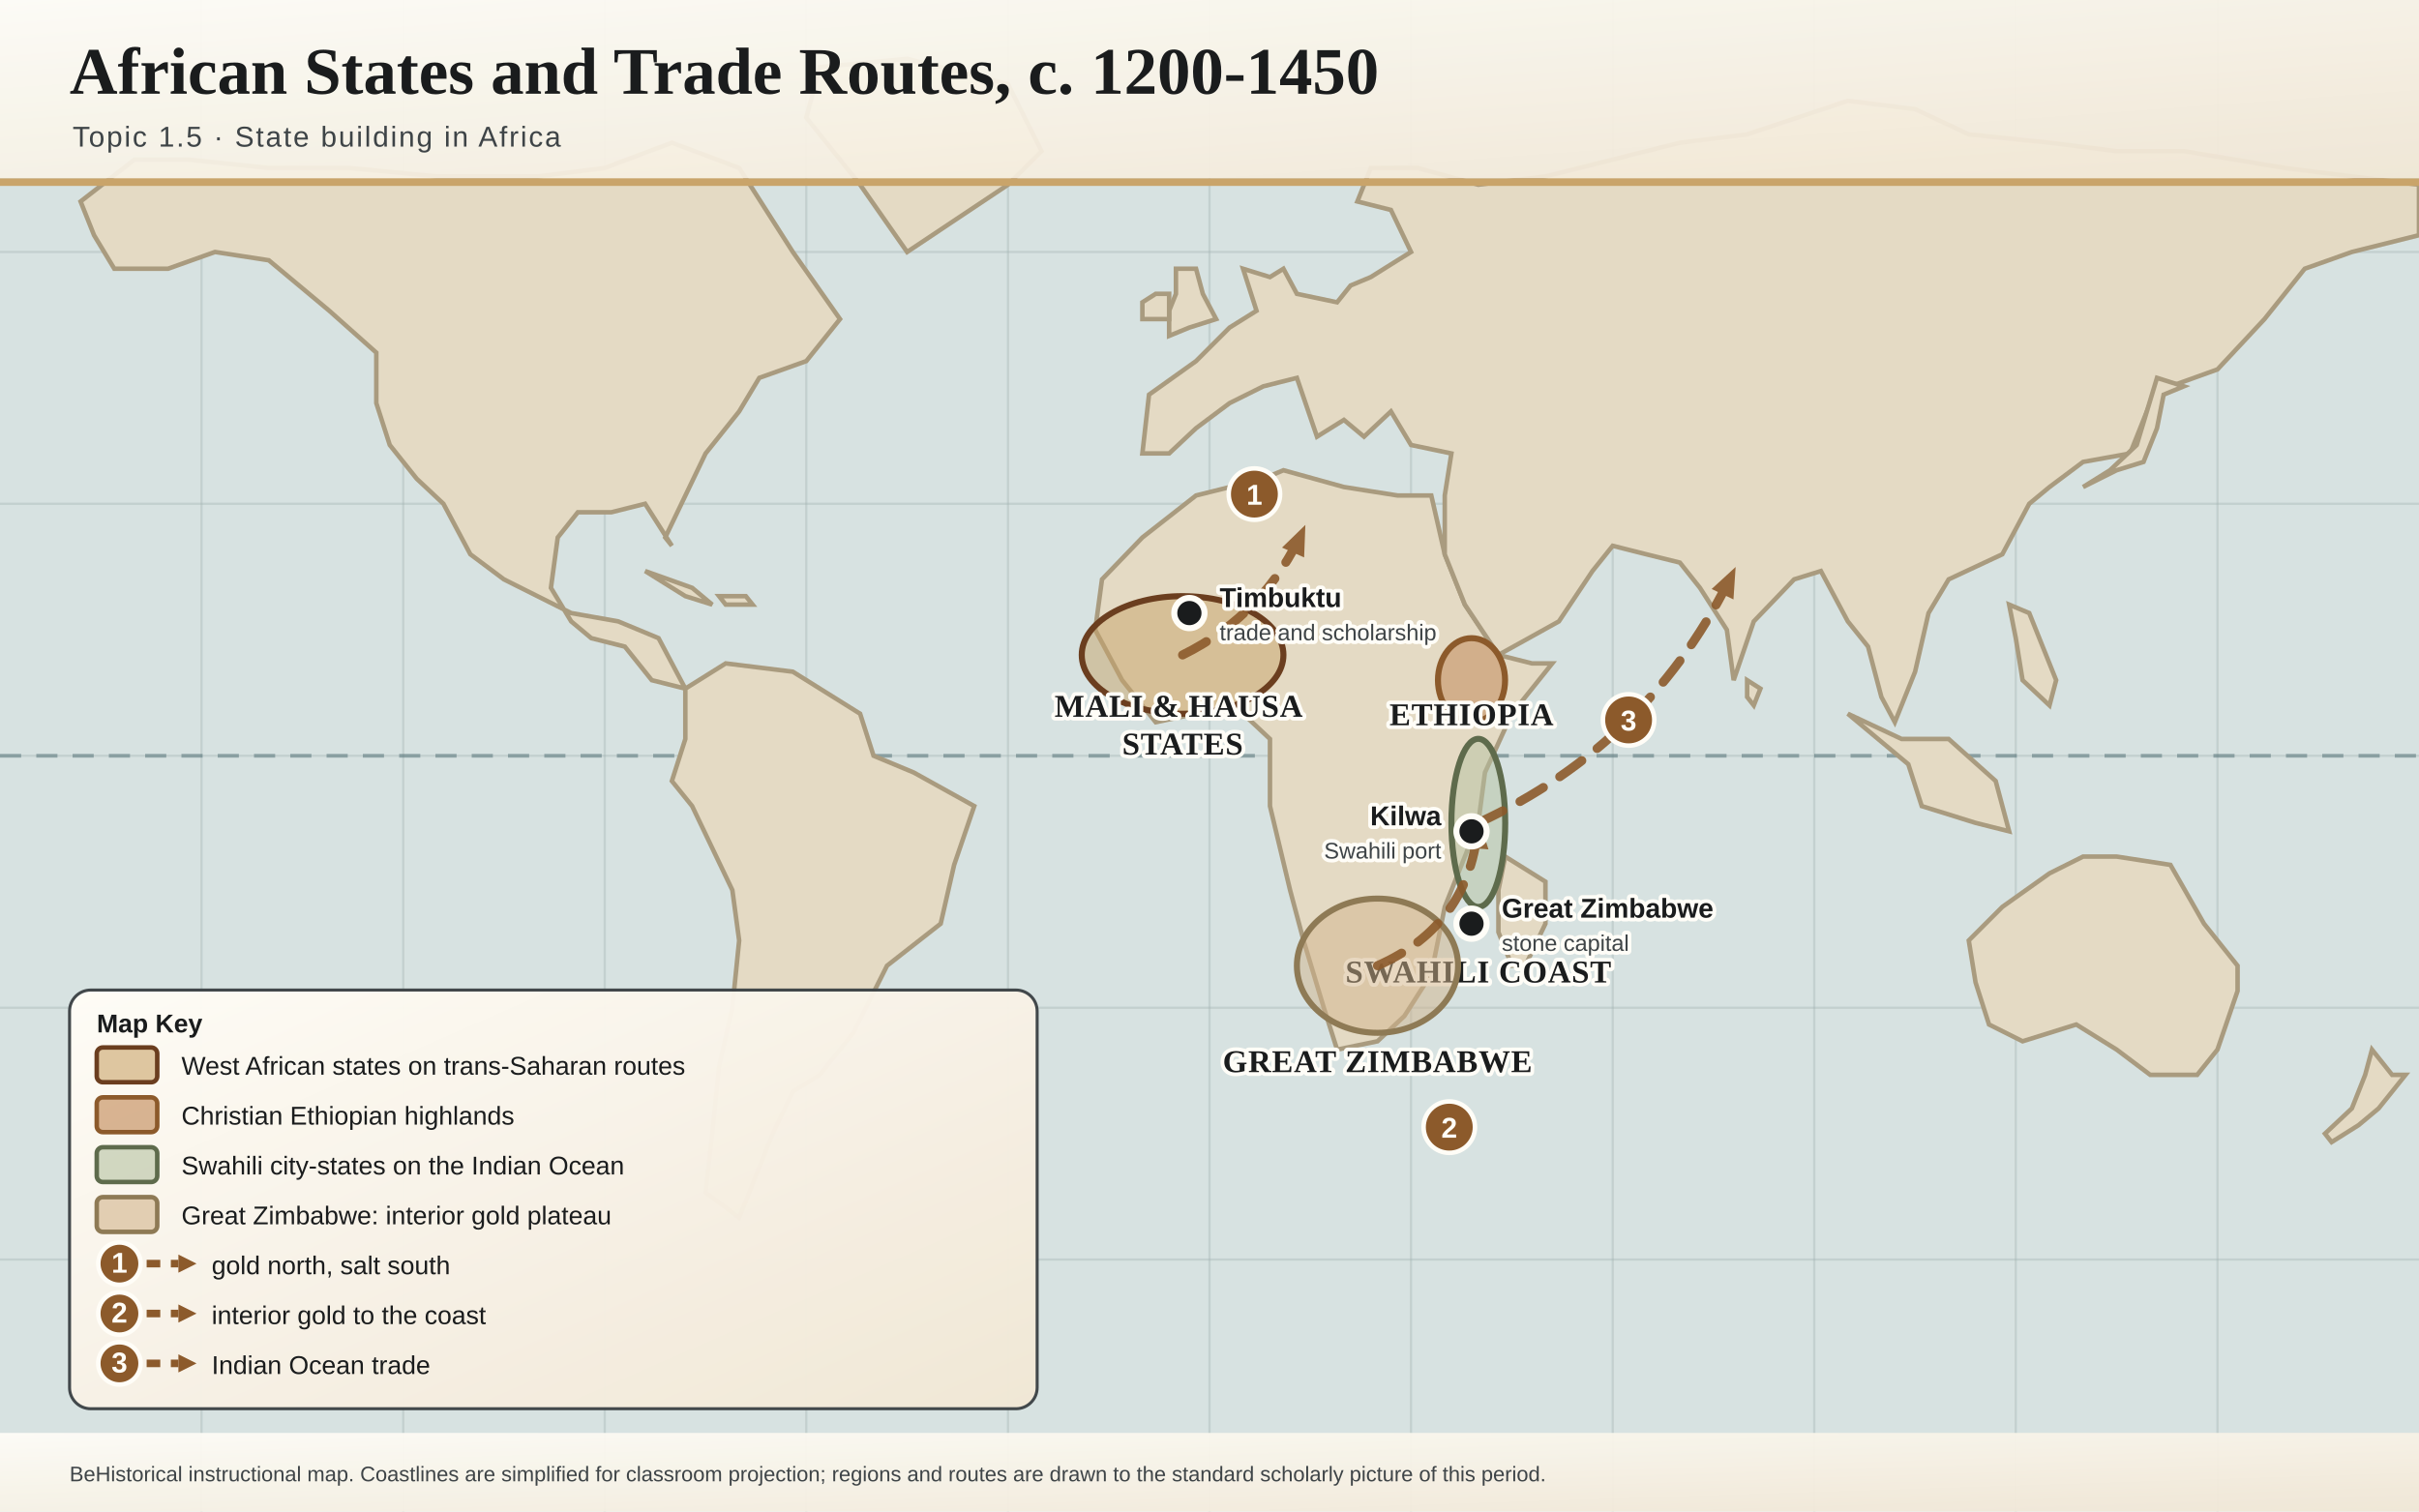
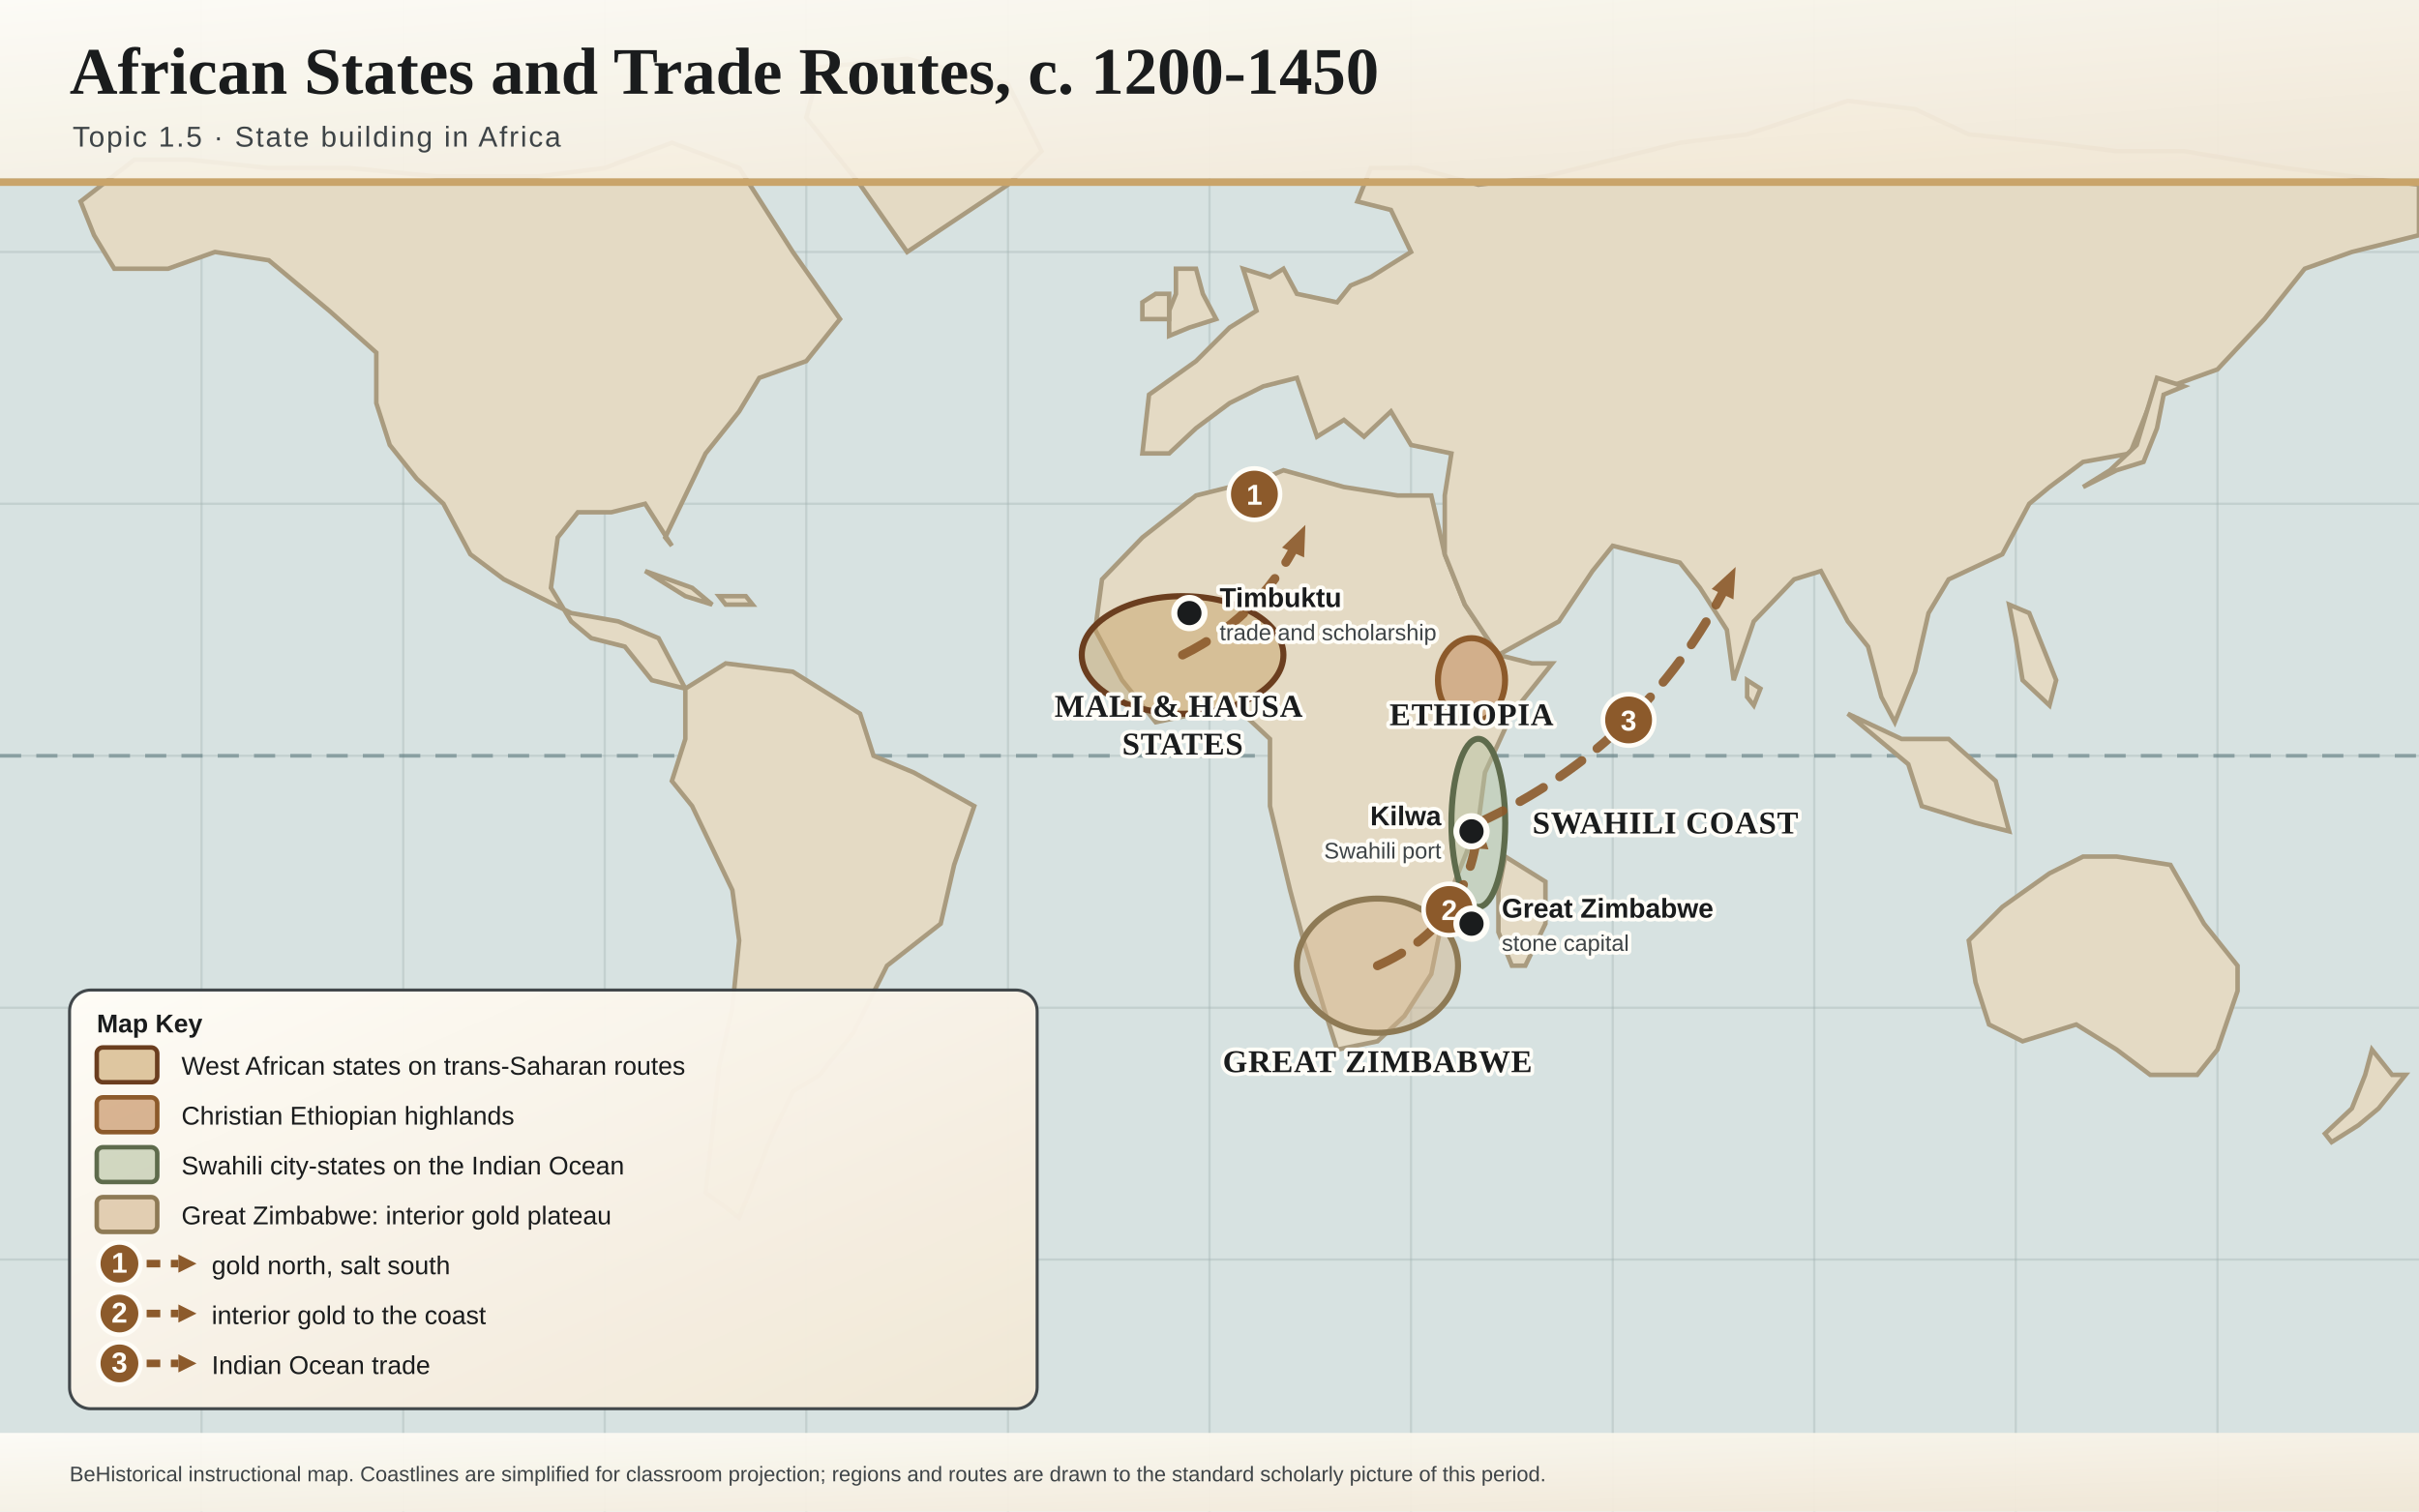
<svg xmlns="http://www.w3.org/2000/svg" width="1600" height="1000" viewBox="0 0 1600 1000" preserveAspectRatio="xMidYMid meet" role="img" aria-labelledby="map-title map-desc">
  <defs>
    <linearGradient id="paper" x1="0" x2="1" y1="0" y2="1">
      <stop offset="0" stop-color="#FFFDF7" />
      <stop offset="1" stop-color="#F1E7D5" />
    </linearGradient>
    <marker id="arrow" markerWidth="20" markerHeight="16" refX="17" refY="8" orient="auto" markerUnits="userSpaceOnUse">
      <path d="M0,0 L20,8 L0,16 Z" fill="#8C5A2B" />
    </marker>
    <style>
      .title{font-family:Georgia,'Times New Roman',serif;font-weight:700;font-size:44px;fill:#1A1C1D}
      .subtitle{font-family:Arial,Helvetica,sans-serif;font-size:19px;fill:#3E4447;letter-spacing:1.2px;text-transform:uppercase}
      .region{font-family:Georgia,'Times New Roman',serif;font-weight:700;font-size:21px;letter-spacing:.5px}
      .place{font-family:Arial,Helvetica,sans-serif;font-weight:700;font-size:18px;fill:#1A1C1D}
      .placenote{font-family:Arial,Helvetica,sans-serif;font-size:15px;fill:#3E4447}
      .small{font-family:Arial,Helvetica,sans-serif;font-size:17px;fill:#1A1C1D}
      .tiny{font-family:Arial,Helvetica,sans-serif;font-size:14px;fill:#3E4447}
      .badgenum{font-family:Arial,Helvetica,sans-serif;font-weight:700;font-size:19px;fill:#FFFDF7}
      .badge{fill:#8C5A2B;stroke:#FFFDF7;stroke-width:3}
      .halo{paint-order:stroke;stroke:#FFFDF7;stroke-width:5;stroke-linejoin:round}
      .city{fill:#1A1C1D;stroke:#FFFDF7;stroke-width:4}
      .flow{fill:none;stroke:#8C5A2B;stroke-width:6;stroke-linecap:round;opacity:.9}
      #land path{fill:#E4DAC4;stroke:#A99B7F;stroke-width:3}
      #graticule line{stroke:#9FB0AE;stroke-width:1.5;opacity:.35}
    </style>
  </defs>
  <rect width="1600" height="1000" fill="#D7E2E1" />
  <g id="graticule">
    <line x1="133.3" y1="0" x2="133.3" y2="1000" />
    <line x1="266.7" y1="0" x2="266.7" y2="1000" />
    <line x1="400.0" y1="0" x2="400.0" y2="1000" />
    <line x1="533.3" y1="0" x2="533.3" y2="1000" />
    <line x1="666.7" y1="0" x2="666.7" y2="1000" />
    <line x1="800.0" y1="0" x2="800.0" y2="1000" />
    <line x1="933.3" y1="0" x2="933.3" y2="1000" />
    <line x1="1066.7" y1="0" x2="1066.7" y2="1000" />
    <line x1="1200.0" y1="0" x2="1200.0" y2="1000" />
    <line x1="1333.3" y1="0" x2="1333.3" y2="1000" />
    <line x1="1466.7" y1="0" x2="1466.7" y2="1000" />
    <line x1="0" y1="833.3" x2="1600" y2="833.3" />
    <line x1="0" y1="666.7" x2="1600" y2="666.7" />
    <line x1="0" y1="500.0" x2="1600" y2="500.0" />
    <line x1="0" y1="333.3" x2="1600" y2="333.3" />
    <line x1="0" y1="166.7" x2="1600" y2="166.7" />
  </g>
  <line x1="0" y1="500.0" x2="1600" y2="500.0" stroke="#4E6B72" stroke-width="2.5" stroke-dasharray="14 10" opacity=".5" />
  <g id="land">
    <path id="land-greenland" d="M600.0,166.7 L666.7,122.2 L688.9,100.0 L666.7,55.6 L600.0,38.9 L542.2,44.4 L533.3,77.8 L568.9,122.2 L600.0,166.7 Z" />
    <path id="land-northAmerica" d="M53.3,133.3 L88.9,105.6 L124.4,105.6 L177.8,111.1 L231.1,111.1 L288.9,116.7 L355.6,116.7 L400.0,111.1 L444.4,94.4 L488.9,111.1 L524.4,166.7 L555.6,211.1 L533.3,238.9 L502.2,250.0 L488.9,272.2 L466.7,300.0 L440.0,355.6 L444.4,361.1 L426.7,333.3 L404.4,338.9 L382.2,338.9 L368.9,355.6 L364.4,388.9 L377.8,411.1 L391.1,422.2 L413.3,427.8 L431.1,450.0 L453.3,455.6 L435.6,422.2 L408.9,411.1 L377.8,405.6 L333.3,383.3 L311.1,366.7 L293.3,333.3 L275.6,316.7 L257.8,294.4 L248.9,266.7 L248.9,233.3 L217.8,205.6 L177.8,172.2 L142.2,166.7 L111.1,177.8 L75.6,177.8 L62.2,155.6 L53.3,133.3 Z" />
    <path id="land-southAmerica" d="M453.3,455.6 L480.0,438.9 L524.4,444.4 L568.9,472.2 L577.8,500.0 L604.4,511.1 L644.4,533.3 L631.1,572.2 L622.2,611.1 L586.7,638.9 L564.4,683.3 L542.2,711.1 L524.4,722.2 L511.1,750.0 L497.8,783.3 L488.9,805.6 L466.7,788.9 L471.1,750.0 L475.6,705.6 L484.4,666.7 L488.9,622.2 L484.4,588.9 L457.8,533.3 L444.4,516.7 L453.3,488.9 L453.3,455.6 Z" />
    <path id="land-africa" d="M724.4,416.7 L728.9,383.3 L755.6,355.6 L791.1,327.8 L835.6,316.7 L848.9,311.1 L888.9,322.2 L924.4,327.8 L946.7,327.8 L955.6,366.7 L968.9,400.0 L991.1,433.3 L1013.3,438.9 L1026.7,438.9 L1000.0,472.2 L982.2,511.1 L977.8,544.4 L955.6,600.0 L946.7,644.4 L928.9,672.2 L911.1,688.9 L884.4,694.4 L875.6,666.7 L862.2,622.2 L853.3,588.9 L840.0,533.3 L840.0,488.9 L822.2,472.2 L791.1,472.2 L764.4,477.8 L742.2,450.0 L724.4,416.7 Z" />
    <path id="land-eurasia" d="M755.6,300.0 L760.0,261.1 L791.1,238.9 L813.3,216.7 L831.1,205.6 L822.2,177.8 L840.0,183.3 L848.9,177.8 L857.8,194.4 L884.4,200.0 L893.3,188.9 L906.7,183.3 L924.4,172.2 L933.3,166.7 L920.0,138.9 L897.8,133.3 L906.7,111.1 L937.8,111.1 L977.8,122.2 L1022.2,116.7 L1066.7,105.6 L1111.1,94.4 L1155.6,88.9 L1222.2,66.7 L1266.7,72.2 L1302.2,88.9 L1355.6,94.4 L1400.0,100.0 L1444.4,100.0 L1511.1,111.1 L1555.6,116.7 L1600.0,122.2 L1600.0,155.6 L1555.6,166.7 L1524.4,177.8 L1497.8,211.1 L1466.7,244.4 L1435.6,255.6 L1422.2,266.7 L1408.9,300.0 L1377.8,305.6 L1355.6,322.2 L1342.2,333.3 L1324.4,366.7 L1288.9,383.3 L1275.6,405.6 L1266.7,444.4 L1253.3,477.8 L1244.4,461.1 L1235.6,427.8 L1222.2,411.1 L1204.4,377.8 L1186.7,383.3 L1160.0,411.1 L1146.7,450.0 L1142.2,416.7 L1124.4,388.9 L1111.1,372.2 L1088.9,366.7 L1066.7,361.1 L1053.3,377.8 L1031.1,411.1 L991.1,433.3 L968.9,400.0 L955.6,366.7 L955.6,327.8 L960.0,300.0 L933.3,294.4 L920.0,272.2 L902.2,288.9 L888.9,277.8 L871.1,288.9 L857.8,250.0 L835.6,255.6 L813.3,266.7 L791.1,283.3 L773.3,300.0 L755.6,300.0 Z" />
    <path id="land-britain" d="M773.3,222.2 L786.7,216.7 L804.4,211.1 L795.6,194.4 L791.1,177.8 L777.8,177.8 L777.8,194.4 L773.3,205.6 L773.3,222.2 Z" />
    <path id="land-ireland" d="M755.6,211.1 L773.3,211.1 L773.3,194.4 L764.4,194.4 L755.6,200.0 L755.6,211.1 Z" />
    <path id="land-japan" d="M1377.8,322.2 L1400.0,311.1 L1417.8,305.6 L1426.7,283.3 L1431.1,261.1 L1444.4,255.6 L1426.7,250.0 L1413.3,294.4 L1395.6,311.1 L1377.8,322.2 Z" />
    <path id="land-indonesia" d="M1222.2,472.2 L1262.2,505.6 L1271.1,533.3 L1306.7,544.4 L1328.9,550.0 L1320.0,516.7 L1288.9,488.9 L1257.8,488.9 L1222.2,472.2 Z" />
    <path id="land-philippines" d="M1328.9,400.0 L1342.2,405.6 L1351.1,427.8 L1360.0,450.0 L1355.6,466.7 L1337.8,450.0 L1333.3,422.2 L1328.9,400.0 Z" />
    <path id="land-australia" d="M1302.2,622.2 L1306.7,650.0 L1315.6,677.8 L1337.8,688.9 L1373.3,677.8 L1400.0,694.4 L1422.2,711.1 L1453.3,711.1 L1466.7,694.4 L1480.0,655.6 L1480.0,638.9 L1457.8,611.1 L1435.6,572.2 L1400.0,566.7 L1377.8,566.7 L1355.6,577.8 L1324.4,600.0 L1302.2,622.2 Z" />
    <path id="land-newZealand" d="M1568.9,694.4 L1582.2,711.1 L1591.1,711.1 L1573.3,733.3 L1560.0,744.4 L1542.2,755.6 L1537.8,750.0 L1555.6,733.3 L1564.4,711.1 L1568.9,694.4 Z" />
    <path id="land-madagascar" d="M995.6,566.7 L1022.2,583.3 L1022.2,611.1 L1008.9,638.9 L1000.0,638.9 L991.1,616.7 L991.1,588.9 L995.6,566.7 Z" />
    <path id="land-cuba" d="M426.7,377.8 L457.8,388.9 L471.1,400.0 L453.3,394.4 L426.7,377.8 Z" />
    <path id="land-hispaniola" d="M475.6,394.4 L493.3,394.4 L497.8,400.0 L480.0,400.0 L475.6,394.4 Z" />
    <path id="land-sriLanka" d="M1155.6,450.0 L1164.4,455.6 L1160.0,466.7 L1155.6,461.1 L1155.6,450.0 Z" />
  </g>
  <g id="highlights">
    <ellipse cx="782.2" cy="433.3" rx="66.7" ry="38.9" fill="#C9A46A" fill-opacity="0.5" stroke="#6B3E1F" stroke-width="4" />
    <text class="region halo" x="782.2" y="474.2" text-anchor="middle" fill="#1A1C1D">
      <tspan x="782.2" dy="0">MALI &amp; HAUSA</tspan>
      <tspan x="782.2" dy="25">STATES</tspan>
    </text>
    <ellipse cx="973.3" cy="450.0" rx="22.2" ry="27.8" fill="#C08552" fill-opacity="0.5" stroke="#8C5A2B" stroke-width="4" />
    <text class="region halo" x="973.3" y="479.8" text-anchor="middle" fill="#1A1C1D">
      <tspan x="973.3" dy="0">ETHIOPIA</tspan>
    </text>
    <ellipse cx="977.8" cy="544.4" rx="17.8" ry="55.6" fill="#B6C2A2" fill-opacity="0.5" stroke="#5E6B4C" stroke-width="4" />
-     <text class="region halo" x="977.8" y="650.0" text-anchor="middle" fill="#1A1C1D">
-       <tspan x="977.8" dy="0">SWAHILI COAST</tspan>
+     <text class="region halo" x="1013.6" y="551.4" text-anchor="start" fill="#1A1C1D">
+       <tspan x="1013.6" dy="0">SWAHILI COAST</tspan>
    </text>
    <ellipse cx="911.1" cy="638.9" rx="53.3" ry="44.4" fill="#D2B48C" fill-opacity="0.5" stroke="#8E7A55" stroke-width="4" />
    <text class="region halo" x="911.1" y="709.3" text-anchor="middle" fill="#1A1C1D">
      <tspan x="911.1" dy="0">GREAT ZIMBABWE</tspan>
    </text>
  </g>
  <g id="flows">
    <path class="flow" d="M782.2,433.3 Q837.2,406.1 862.2,350.0" stroke-dasharray="18 13" marker-end="url(#arrow)" />
    <circle class="badge" cx="829.7" cy="326.9" r="17" />
    <text class="badgenum" x="829.7" y="333.9" text-anchor="middle">1</text>
    <path class="flow" d="M911.1,638.9 Q972.8,611.7 977.8,544.4" stroke-dasharray="18 13" marker-end="url(#arrow)" />
-     <circle class="badge" cx="958.6" cy="745.7" r="17" />
-     <text class="badgenum" x="958.6" y="752.7" text-anchor="middle">2</text>
+     <circle class="badge" cx="958.6" cy="601.7" r="17" />
+     <text class="badgenum" x="958.6" y="608.7" text-anchor="middle">2</text>
    <path class="flow" d="M977.8,544.4 Q1092.2,491.5 1146.7,377.8" stroke-dasharray="18 13" marker-end="url(#arrow)" />
    <circle class="badge" cx="1077.2" cy="476.3" r="17" />
    <text class="badgenum" x="1077.2" y="483.3" text-anchor="middle">3</text>
  </g>
  <g id="places">
    <circle class="city" cx="786.7" cy="405.6" r="10" />
    <text class="place halo" x="806.7" y="401.6" text-anchor="start">Timbuktu</text>
    <text class="placenote halo" x="806.7" y="423.6" text-anchor="start">trade and scholarship</text>
    <circle class="city" cx="973.3" cy="611.1" r="10" />
    <text class="place halo" x="993.3" y="607.1" text-anchor="start">Great Zimbabwe</text>
    <text class="placenote halo" x="993.3" y="629.1" text-anchor="start">stone capital</text>
    <circle class="city" cx="973.3" cy="550.0" r="10" />
    <text class="place halo" x="953.3" y="546.0" text-anchor="end">Kilwa</text>
    <text class="placenote halo" x="953.3" y="568.0" text-anchor="end">Swahili port</text>
  </g>
  <g id="titleband">
    <rect x="0" y="0" width="1600" height="118" fill="url(#paper)" opacity=".93" />
    <rect x="0" y="118" width="1600" height="5" fill="#C9A46A" />
    <text class="title" x="46" y="62">African States and Trade Routes, c. 1200-1450</text>
    <text class="subtitle" x="48" y="97">Topic 1.5 · State building in Africa</text>
  </g>
  <g id="legend" transform="translate(46,655)">
    <rect x="0" y="0" width="640" height="277" rx="14" fill="url(#paper)" stroke="#3E4447" stroke-width="2" opacity=".97" />
    <text class="small" x="18" y="28" font-weight="700">Map Key</text>
    <rect x="18" y="38" width="40" height="23" rx="4" fill="#C9A46A" fill-opacity=".6" stroke="#6B3E1F" stroke-width="3" />
    <text class="small" x="74" y="56">West African states on trans-Saharan routes</text>
    <rect x="18" y="71" width="40" height="23" rx="4" fill="#C08552" fill-opacity=".6" stroke="#8C5A2B" stroke-width="3" />
    <text class="small" x="74" y="89">Christian Ethiopian highlands</text>
    <rect x="18" y="104" width="40" height="23" rx="4" fill="#B6C2A2" fill-opacity=".6" stroke="#5E6B4C" stroke-width="3" />
    <text class="small" x="74" y="122">Swahili city-states on the Indian Ocean</text>
    <rect x="18" y="137" width="40" height="23" rx="4" fill="#D2B48C" fill-opacity=".6" stroke="#8E7A55" stroke-width="3" />
    <text class="small" x="74" y="155">Great Zimbabwe: interior gold plateau</text>
    <circle class="badge" cx="33" cy="181" r="14" />
    <text class="badgenum" x="33" y="187" text-anchor="middle" font-size="16">1</text>
    <line x1="51" x2="72" y1="181" y2="181" stroke="#8C5A2B" stroke-width="5" stroke-dasharray="9 7" />
    <path d="M72,175 L84,181 L72,187 Z" fill="#8C5A2B" />
    <text class="small" x="94" y="188">gold north, salt south</text>
    <circle class="badge" cx="33" cy="214" r="14" />
    <text class="badgenum" x="33" y="220" text-anchor="middle" font-size="16">2</text>
    <line x1="51" x2="72" y1="214" y2="214" stroke="#8C5A2B" stroke-width="5" stroke-dasharray="9 7" />
    <path d="M72,208 L84,214 L72,220 Z" fill="#8C5A2B" />
    <text class="small" x="94" y="221">interior gold to the coast</text>
    <circle class="badge" cx="33" cy="247" r="14" />
    <text class="badgenum" x="33" y="253" text-anchor="middle" font-size="16">3</text>
    <line x1="51" x2="72" y1="247" y2="247" stroke="#8C5A2B" stroke-width="5" stroke-dasharray="9 7" />
    <path d="M72,241 L84,247 L72,253 Z" fill="#8C5A2B" />
    <text class="small" x="94" y="254">Indian Ocean trade</text>
  </g>
  <rect x="0" y="948" width="1600" height="52" fill="url(#paper)" opacity=".93" />
  <text class="tiny" x="46" y="980">BeHistorical instructional map. Coastlines are simplified for classroom projection; regions and routes are drawn to the standard scholarly picture of this period.</text>
</svg>
